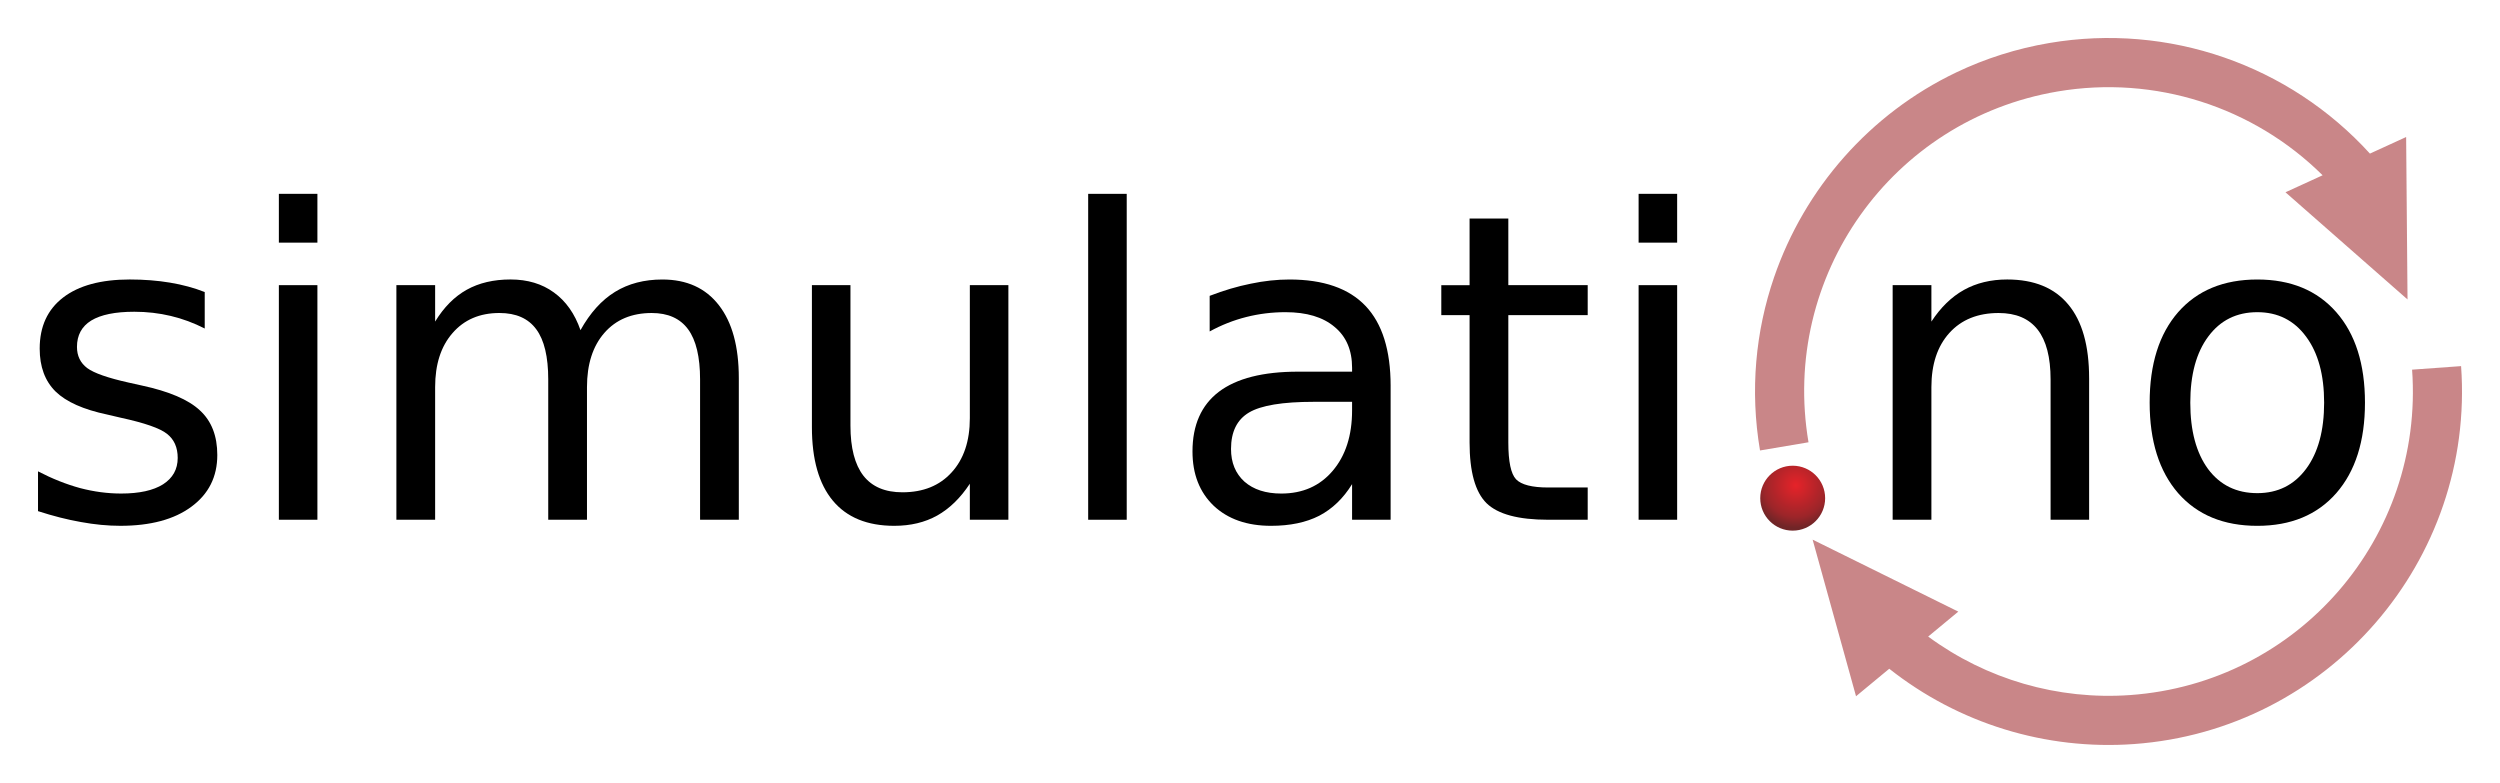
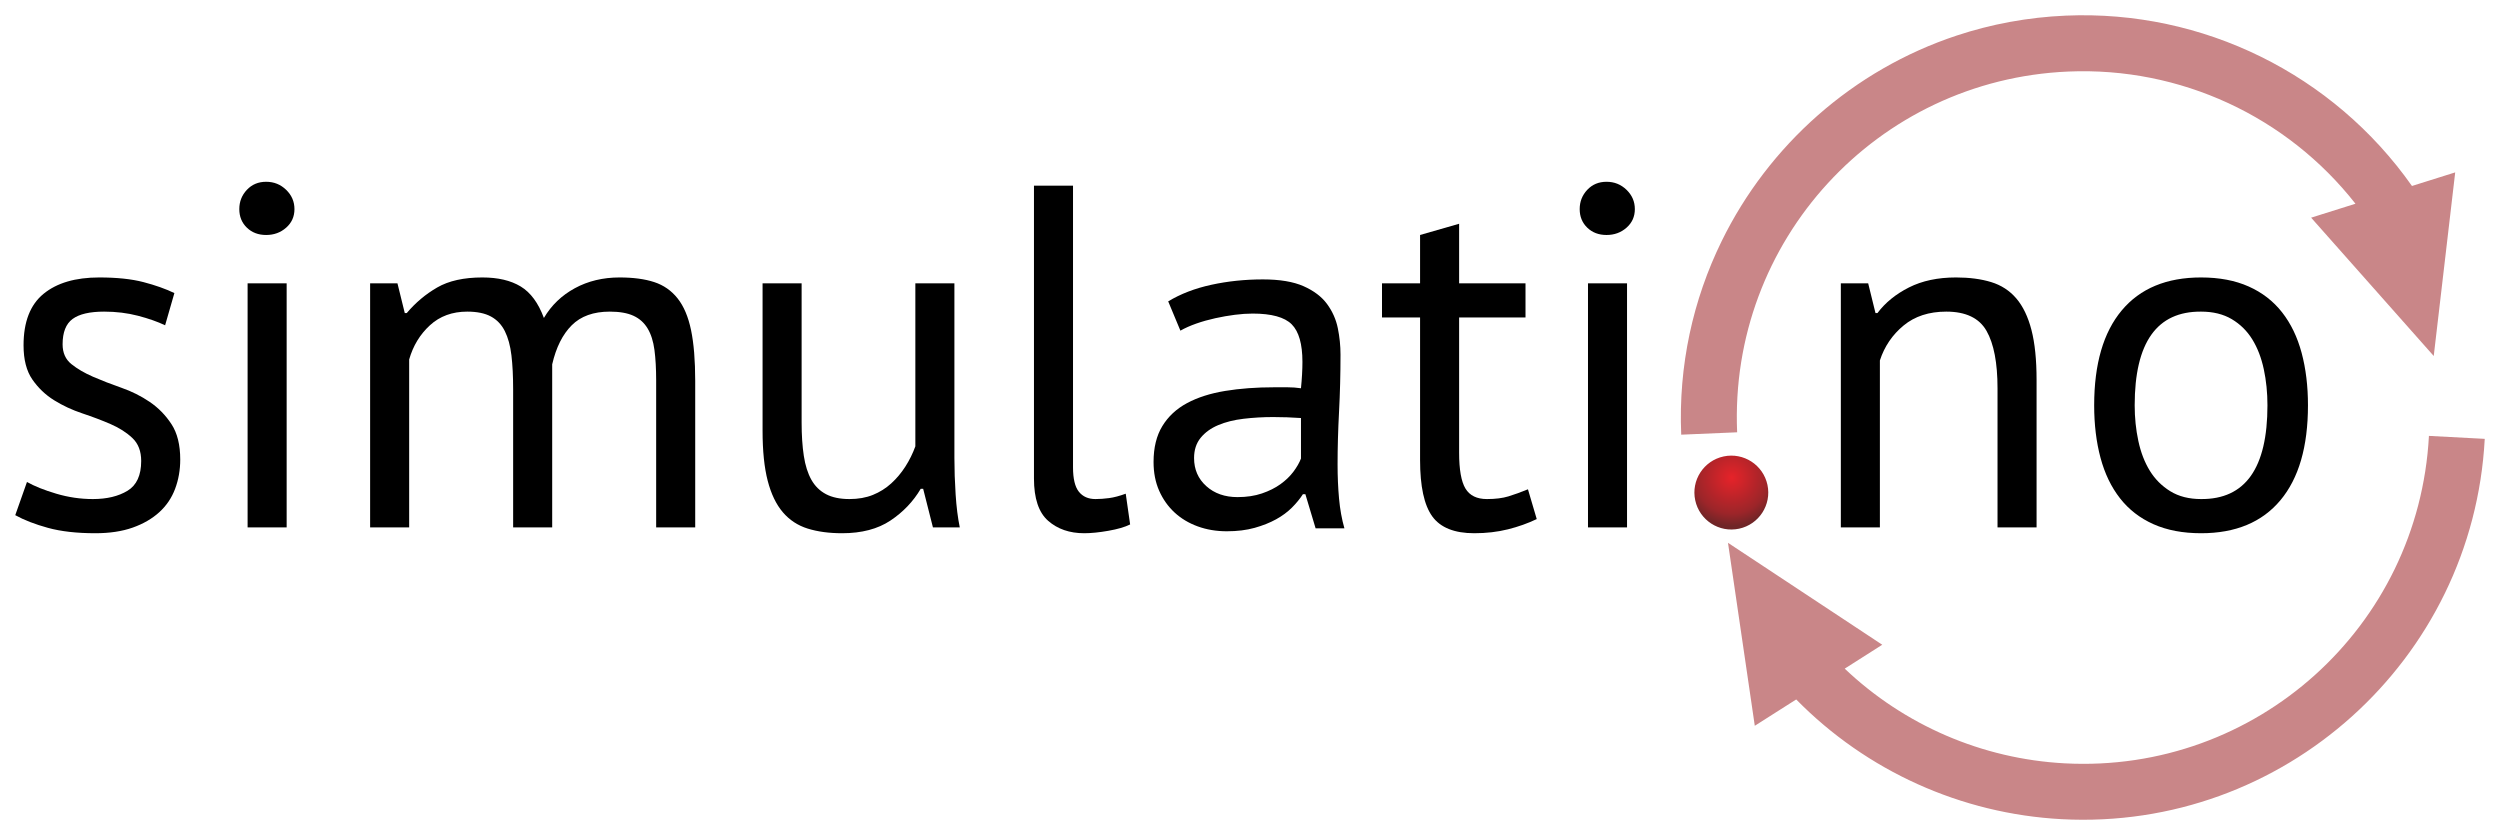
- <svg xmlns="http://www.w3.org/2000/svg" width="65.794mm" height="20.606mm" viewBox="0 0 233.127 73.012" id="svg2" version="1.1">
+ <svg xmlns="http://www.w3.org/2000/svg" version="1.1" x="0" y="0" width="163.893" height="54.741" viewBox="0 0 163.893 54.741" id="svg2">
  <defs id="defs4">
-     <marker orient="auto" refY="0" refX="0" id="Arrow2Lend" style="overflow:visible">
-       <path id="path4213" style="fill:#bd0000;fill-opacity:1;fill-rule:evenodd;stroke:#bd0000;stroke-width:0.625;stroke-linejoin:round;stroke-opacity:1" d="M 8.719,4.034 -2.207,0.016 8.719,-4.002 c -1.745,2.372 -1.735,5.617 0,8.035 z" transform="matrix(-1.1,0,0,-1.1,-1.1,0)" />
-     </marker>
-     <marker orient="auto" refY="0" refX="0" id="Arrow1Lend" style="overflow:visible">
-       <path id="path4195" d="M 0,0 5,-5 -12.5,0 5,5 0,0 Z" style="fill:#000000;fill-opacity:1;fill-rule:evenodd;stroke:#000000;stroke-width:1pt;stroke-opacity:1" transform="matrix(-0.8,0,0,-0.8,-10,0)" />
-     </marker>
-     <marker orient="auto" refY="0" refX="0" id="Arrow2Lstart" style="overflow:visible">
-       <path id="path4210" style="fill:#bd0000;fill-opacity:1;fill-rule:evenodd;stroke:#bd0000;stroke-width:0.625;stroke-linejoin:round;stroke-opacity:1" d="M 8.719,4.034 -2.207,0.016 8.719,-4.002 c -1.745,2.372 -1.735,5.617 0,8.035 z" transform="matrix(1.1,0,0,1.1,1.1,0)" />
-     </marker>
-     <radialGradient fx="0" fy="0" cx="0" cy="0" r="1" gradientUnits="userSpaceOnUse" gradientTransform="matrix(21.80627,0,0,21.80627,539.6699,-334.9771)" spreadMethod="pad" id="radialGradient3345">
-       <stop style="stop-opacity:1;stop-color:#e62329" offset="0" id="stop3347" />
-       <stop style="stop-opacity:1;stop-color:#9c2529" offset="0.527" id="stop3349" />
-       <stop style="stop-opacity:1;stop-color:#9c2529" offset="0.527" id="stop3351" />
-       <stop style="stop-opacity:1;stop-color:#702527" offset="0.705" id="stop3353" />
-       <stop style="stop-opacity:1;stop-color:#702527" offset="1" id="stop3355" />
+     <radialGradient id="Gradient_1" gradientUnits="userSpaceOnUse" cx="-6.2" cy="6.056" r="1" gradientTransform="matrix(4.407,-0.941,0.941,4.407,136.5,-0.246)">
+       <stop offset="0" stop-color="#E62329" id="stop7" />
+       <stop offset="0.527" stop-color="#9C2529" id="stop9" />
+       <stop offset="0.527" stop-color="#9C2529" id="stop11" />
+       <stop offset="0.705" stop-color="#702527" id="stop13" />
+       <stop offset="1" stop-color="#702527" id="stop15" />
    </radialGradient>
  </defs>
-   <g id="layer1" transform="translate(-183.4826,-211.7454)">
-     <g style="font-style:normal;font-weight:normal;font-size:40px;line-height:125%;font-family:Sans;letter-spacing:0px;word-spacing:0px;fill:#000000;fill-opacity:1;stroke:none;stroke-width:1px;stroke-linecap:butt;stroke-linejoin:miter;stroke-opacity:1" id="text3336">
-       <path d="m 202.573,238.981 0,3.398 q -1.523,-0.781 -3.164,-1.172 -1.641,-0.391 -3.398,-0.391 -2.676,0 -4.023,0.82 -1.328,0.82 -1.328,2.461 0,1.25 0.957,1.973 0.957,0.703 3.848,1.348 l 1.23,0.274 q 3.828,0.82 5.43,2.324 1.621,1.484 1.621,4.16 0,3.047 -2.422,4.824 -2.402,1.777 -6.621,1.777 -1.758,0 -3.672,-0.352 -1.895,-0.332 -4.004,-1.016 l 0,-3.711 q 1.992,1.035 3.926,1.562 1.934,0.508 3.828,0.508 2.539,0 3.906,-0.859 1.367,-0.879 1.367,-2.461 0,-1.465 -0.996,-2.246 -0.977,-0.781 -4.316,-1.504 l -1.25,-0.293 q -3.34,-0.703 -4.824,-2.148 -1.484,-1.465 -1.484,-4.004 0,-3.086 2.188,-4.766 2.188,-1.68 6.211,-1.68 1.992,0 3.75,0.293 1.758,0.293 3.242,0.879 z" id="path3359" />
-       <path d="m 209.487,238.336 3.594,0 0,21.875 -3.594,0 0,-21.875 z m 0,-8.516 3.594,0 0,4.551 -3.594,0 0,-4.551 z" id="path3361" />
-       <path d="m 237.612,242.535 q 1.348,-2.422 3.223,-3.574 1.875,-1.152 4.414,-1.152 3.418,0 5.274,2.402 1.855,2.383 1.855,6.797 l 0,13.203 -3.613,0 0,-13.086 q 0,-3.145 -1.113,-4.668 -1.113,-1.524 -3.398,-1.524 -2.793,0 -4.414,1.855 -1.621,1.855 -1.621,5.059 l 0,12.363 -3.613,0 0,-13.086 q 0,-3.164 -1.113,-4.668 -1.113,-1.524 -3.438,-1.524 -2.754,0 -4.375,1.875 -1.621,1.855 -1.621,5.039 l 0,12.363 -3.613,0 0,-21.875 3.613,0 0,3.398 q 1.23,-2.012 2.949,-2.969 1.719,-0.957 4.082,-0.957 2.383,0 4.043,1.211 1.68,1.211 2.481,3.516 z" id="path3363" />
-       <path d="m 259.194,251.578 0,-13.242 3.594,0 0,13.105 q 0,3.105 1.211,4.668 1.211,1.543 3.633,1.543 2.91,0 4.59,-1.855 1.699,-1.855 1.699,-5.059 l 0,-12.402 3.594,0 0,21.875 -3.594,0 0,-3.359 q -1.309,1.992 -3.047,2.969 -1.719,0.957 -4.004,0.957 -3.769,0 -5.723,-2.344 -1.953,-2.344 -1.953,-6.855 z m 9.043,-13.77 0,0 z" id="path3365" />
-       <path d="m 284.956,229.821 3.594,0 0,30.391 -3.594,0 0,-30.391 z" id="path3367" />
-       <path d="m 305.991,249.215 q -4.356,0 -6.035,0.996 -1.68,0.996 -1.68,3.398 0,1.914 1.25,3.047 1.27,1.113 3.438,1.113 2.988,0 4.785,-2.109 1.816,-2.129 1.816,-5.644 l 0,-0.801 -3.574,0 z m 7.168,-1.484 0,12.48 -3.594,0 0,-3.32 q -1.23,1.992 -3.066,2.949 -1.836,0.938 -4.492,0.938 -3.359,0 -5.351,-1.875 -1.973,-1.895 -1.973,-5.059 0,-3.691 2.461,-5.566 2.48,-1.875 7.383,-1.875 l 5.039,0 0,-0.352 q 0,-2.48 -1.641,-3.828 -1.621,-1.367 -4.57,-1.367 -1.875,0 -3.652,0.449 -1.777,0.449 -3.418,1.348 l 0,-3.32 q 1.973,-0.762 3.828,-1.133 1.855,-0.391 3.613,-0.391 4.746,0 7.09,2.461 2.344,2.461 2.344,7.461 z" id="path3369" />
-       <path d="m 324.135,232.125 0,6.211 7.402,0 0,2.793 -7.402,0 0,11.875 q 0,2.676 0.723,3.438 0.742,0.762 2.988,0.762 l 3.691,0 0,3.008 -3.691,0 q -4.16,0 -5.742,-1.543 -1.582,-1.562 -1.582,-5.664 l 0,-11.875 -2.637,0 0,-2.793 2.637,0 0,-6.211 3.613,0 z" id="path3371" />
-       <path d="m 336.284,238.336 3.594,0 0,21.875 -3.594,0 0,-21.875 z m 0,-8.516 3.594,0 0,4.551 -3.594,0 0,-4.551 z" id="path3373" />
-       <path d="m 378.295,247.008 0,13.203 -3.594,0 0,-13.086 q 0,-3.106 -1.211,-4.649 -1.211,-1.543 -3.633,-1.543 -2.91,0 -4.59,1.855 -1.68,1.855 -1.68,5.059 l 0,12.363 -3.613,0 0,-21.875 3.613,0 0,3.398 q 1.289,-1.973 3.027,-2.949 1.758,-0.977 4.043,-0.977 3.769,0 5.703,2.344 1.934,2.324 1.934,6.856 z" id="path3375" />
-       <path d="m 393.979,240.856 q -2.891,0 -4.57,2.266 -1.68,2.246 -1.68,6.172 0,3.926 1.66,6.191 1.68,2.246 4.59,2.246 2.871,0 4.551,-2.266 1.68,-2.266 1.68,-6.172 0,-3.887 -1.68,-6.152 -1.68,-2.285 -4.551,-2.285 z m 0,-3.047 q 4.688,0 7.363,3.047 2.676,3.047 2.676,8.438 0,5.371 -2.676,8.438 -2.676,3.047 -7.363,3.047 -4.707,0 -7.383,-3.047 -2.656,-3.066 -2.656,-8.438 0,-5.391 2.656,-8.438 2.676,-3.047 7.383,-3.047 z" id="path3377" />
-     </g>
-     <g id="g3333" transform="matrix(0.2583169,0,0,0.2583169,211.5317,343.5366)">
-       <g id="g3335">
-         <g id="g3341">
-           <g id="g3343">
-             <path d="m 526.854,-330.354 c 0,-6.473 5.244,-11.721 11.713,-11.721 6.469,0 11.713,5.248 11.713,11.721 0,6.473 -5.244,11.72 -11.713,11.72 -6.469,0 -11.713,-5.247 -11.713,-11.72 z" style="fill:url(#radialGradient3345);stroke:none" id="path3357" />
-           </g>
+   <g id="g3513">
+     <path d="m 9.256,30.221 q 0,-0.96 -0.576,-1.504 -0.576,-0.544 -1.424,-0.912 -0.848,-0.368 -1.856,-0.704 -1.008,-0.336 -1.856,-0.864 -0.848,-0.528 -1.424,-1.36 -0.576,-0.832 -0.576,-2.24 0,-2.304 1.312,-3.376 1.312,-1.072 3.648,-1.072 1.728,0 2.896,0.304 1.168,0.304 2.032,0.72 l -0.608,2.112 q -0.736,-0.352 -1.776,-0.624 -1.04,-0.272 -2.224,-0.272 -1.408,0 -2.064,0.48 -0.656,0.48 -0.656,1.664 0,0.832 0.576,1.296 0.576,0.464 1.424,0.832 0.848,0.368 1.856,0.72 1.008,0.352 1.856,0.928 0.848,0.576 1.424,1.456 0.576,0.88 0.576,2.32 0,1.024 -0.336,1.92 -0.336,0.896 -1.04,1.536 -0.704,0.64 -1.744,1.008 -1.04,0.368 -2.448,0.368 -1.824,0 -3.104,-0.352 -1.28,-0.352 -2.144,-0.832 l 0.768,-2.176 q 0.736,0.416 1.92,0.768 1.184,0.352 2.4,0.352 1.376,0 2.272,-0.544 0.896,-0.544 0.896,-1.952 z" id="path18" style="fill:#000000" />
+     <path d="m 16.232,18.573 2.56,0 0,16 -2.56,0 z m -0.544,-4.864 q 0,-0.736 0.496,-1.264 0.496,-0.528 1.264,-0.528 0.768,0 1.312,0.528 0.544,0.528 0.544,1.264 0,0.736 -0.544,1.216 -0.544,0.48 -1.312,0.48 -0.768,0 -1.264,-0.48 -0.496,-0.48 -0.496,-1.216 z" id="path20" style="fill:#000000" />
+     <path d="m 33.64,34.573 0,-9.056 q 0,-1.28 -0.112,-2.224 -0.112,-0.944 -0.432,-1.584 -0.32,-0.64 -0.912,-0.96 -0.592,-0.32 -1.552,-0.32 -1.472,0 -2.448,0.896 -0.976,0.896 -1.36,2.24 l 0,11.008 -2.56,0 0,-16 1.792,0 0.48,1.952 0.128,0 q 0.864,-1.024 2,-1.68 1.136,-0.656 2.96,-0.656 1.536,0 2.512,0.592 0.976,0.592 1.52,2.064 0.736,-1.248 2.032,-1.952 1.296,-0.704 2.928,-0.704 1.344,0 2.272,0.304 0.928,0.304 1.536,1.072 0.608,0.768 0.88,2.08 0.272,1.312 0.272,3.328 l 0,9.6 -2.56,0 0,-9.632 q 0,-1.152 -0.112,-2 -0.112,-0.848 -0.448,-1.408 -0.336,-0.56 -0.928,-0.832 -0.592,-0.272 -1.552,-0.272 -1.6,0 -2.496,0.896 -0.896,0.896 -1.28,2.56 l 0,10.688 z" id="path22" style="fill:#000000" />
+     <path d="m 52.552,18.573 0,9.12 q 0,1.248 0.144,2.192 0.144,0.944 0.496,1.568 0.352,0.624 0.96,0.944 0.608,0.32 1.536,0.32 0.864,0 1.536,-0.272 0.672,-0.272 1.2,-0.752 0.528,-0.48 0.928,-1.104 0.4,-0.624 0.656,-1.328 l 0,-10.688 2.56,0 0,11.456 q 0,1.152 0.08,2.384 0.08,1.232 0.272,2.16 l -1.76,0 -0.64,-2.528 -0.16,0 q -0.736,1.248 -1.984,2.08 -1.248,0.832 -3.168,0.832 -1.28,0 -2.256,-0.304 -0.976,-0.304 -1.632,-1.072 -0.656,-0.768 -0.992,-2.064 -0.336,-1.296 -0.336,-3.28 l 0,-9.664 z" id="path24" style="fill:#000000" />
+     <path d="m 70.344,30.637 q 0,1.12 0.384,1.6 0.384,0.48 1.088,0.48 0.416,0 0.896,-0.064 0.48,-0.064 1.088,-0.288 l 0.288,2.016 q -0.512,0.256 -1.424,0.416 -0.912,0.16 -1.584,0.16 -1.44,0 -2.368,-0.816 -0.928,-0.816 -0.928,-2.768 l 0,-19.2 2.56,0 z" id="path26" style="fill:#000000" />
+     <path d="m 76.584,19.757 q 1.216,-0.736 2.832,-1.088 1.616,-0.352 3.376,-0.352 1.664,0 2.672,0.448 1.008,0.448 1.536,1.168 0.528,0.72 0.704,1.584 0.176,0.864 0.176,1.728 0,1.92 -0.096,3.744 -0.096,1.824 -0.096,3.456 0,1.184 0.096,2.24 0.096,1.056 0.352,1.952 l -1.888,0 -0.672,-2.24 -0.16,0 q -0.288,0.448 -0.72,0.88 -0.432,0.432 -1.04,0.768 -0.608,0.336 -1.408,0.56 -0.8,0.224 -1.824,0.224 -1.024,0 -1.904,-0.32 -0.88,-0.32 -1.52,-0.912 -0.64,-0.592 -1.008,-1.424 -0.368,-0.832 -0.368,-1.888 0,-1.408 0.576,-2.352 0.576,-0.944 1.616,-1.504 1.04,-0.56 2.496,-0.8 1.456,-0.24 3.216,-0.24 0.448,0 0.88,0 0.432,0 0.88,0.064 0.096,-0.96 0.096,-1.728 0,-1.76 -0.704,-2.464 -0.704,-0.704 -2.56,-0.704 -0.544,0 -1.168,0.08 -0.624,0.08 -1.28,0.224 -0.656,0.144 -1.248,0.352 -0.592,0.208 -1.04,0.464 z m 4.544,12.832 q 0.896,0 1.6,-0.24 0.704,-0.24 1.216,-0.608 0.512,-0.368 0.848,-0.816 0.336,-0.448 0.496,-0.864 l 0,-2.656 q -0.448,-0.032 -0.912,-0.048 -0.464,-0.016 -0.912,-0.016 -0.992,0 -1.936,0.112 -0.944,0.112 -1.664,0.416 -0.72,0.304 -1.152,0.832 -0.432,0.528 -0.432,1.328 0,1.12 0.8,1.84 0.8,0.72 2.048,0.72 z" id="path28" style="fill:#000000" />
+     <path d="m 90.6,18.573 2.496,0 0,-3.168 2.56,-0.736 0,3.904 4.352,0 0,2.24 -4.352,0 0,8.864 q 0,1.664 0.416,2.352 0.416,0.688 1.408,0.688 0.832,0 1.408,-0.176 0.576,-0.176 1.28,-0.464 l 0.576,1.952 q -0.864,0.416 -1.888,0.672 -1.024,0.256 -2.208,0.256 -1.952,0 -2.752,-1.104 -0.8,-1.104 -0.8,-3.696 l 0,-9.344 -2.496,0 z" id="path30" style="fill:#000000" />
+     <path d="m 104.104,18.573 2.56,0 0,16 -2.56,0 z m -0.544,-4.864 q 0,-0.736 0.496,-1.264 0.496,-0.528 1.264,-0.528 0.768,0 1.312,0.528 0.544,0.528 0.544,1.264 0,0.736 -0.544,1.216 -0.544,0.48 -1.312,0.48 -0.768,0 -1.264,-0.48 -0.496,-0.48 -0.496,-1.216 z" id="path32" style="fill:#000000" />
+     <path d="m 130.952,34.573 0,-9.12 q 0,-2.496 -0.72,-3.76 -0.72,-1.264 -2.64,-1.264 -1.696,0 -2.8,0.912 -1.104,0.912 -1.552,2.288 l 0,10.944 -2.56,0 0,-16 1.792,0 0.48,1.952 0.128,0 q 0.768,-1.024 2.064,-1.68 1.296,-0.656 3.088,-0.656 1.312,0 2.304,0.304 0.992,0.304 1.648,1.072 0.656,0.768 0.992,2.064 0.336,1.296 0.336,3.28 l 0,9.664 z" id="path34" style="fill:#000000" />
+     <path d="m 137.288,26.573 q 0,-4.064 1.808,-6.224 1.808,-2.16 5.2,-2.16 1.792,0 3.12,0.592 1.328,0.592 2.192,1.696 0.864,1.104 1.28,2.656 0.416,1.552 0.416,3.44 0,4.064 -1.808,6.224 -1.808,2.16 -5.2,2.16 -1.792,0 -3.12,-0.592 -1.328,-0.592 -2.192,-1.696 -0.864,-1.104 -1.28,-2.656 -0.416,-1.552 -0.416,-3.44 z m 2.656,0 q 0,1.216 0.24,2.336 0.24,1.12 0.752,1.952 0.512,0.832 1.344,1.344 0.832,0.512 2.016,0.512 4.352,0.032 4.352,-6.144 0,-1.248 -0.24,-2.368 -0.24,-1.12 -0.752,-1.952 -0.512,-0.832 -1.344,-1.328 -0.832,-0.496 -2.016,-0.496 -4.352,-0.032 -4.352,6.144 z" id="path36" style="fill:#000000" />
+     <g transform="translate(-1.348,-0.9638901)" id="g38">
+       <path d="m 112.482,33.76 c -0.279,-1.308 0.555,-2.594 1.862,-2.873 1.307,-0.279 2.593,0.555 2.873,1.863 0.279,1.308 -0.555,2.595 -1.862,2.874 -1.307,0.279 -2.594,-0.555 -2.873,-1.864 z" id="path3357" style="fill:url(#Gradient_1)" />
+       <g id="layer1-9" style="opacity:0.556">
+         <g id="g2997">
+           <path d="m 129.619,3.296 c -6.788,2.25 -12.32,7.178 -15.406,13.481 -1.87,3.819 -2.843,8.143 -2.649,12.683 l 3.666,-0.156 c -0.537,-12.548 9.161,-23.113 21.71,-23.65 7.343,-0.315 14.334,2.941 18.826,8.666 l -2.907,0.914 8.038,9.068 1.407,-12.037 -2.834,0.891 C 154.313,5.828 145.768,1.604 136.784,1.988 c -2.497,0.107 -4.902,0.559 -7.165,1.308 z" id="path2995" style="fill:#9e2529" />
+           <path d="m 114.63,36.549 1.757,11.995 2.715,-1.726 c 4.606,4.687 10.812,7.497 17.404,7.849 14.521,0.773 26.962,-10.412 27.735,-24.933 l -3.659,-0.194 c -0.668,12.542 -11.335,22.134 -23.877,21.466 -5.414,-0.288 -10.522,-2.504 -14.423,-6.208 l 2.461,-1.566 -10.113,-6.683 z" id="path3036" style="fill:#9e2529" />
        </g>
-       </g>
-     </g>
-     <g id="layer1-9" transform="matrix(1.490811,-0.6828392,0.6828393,1.490811,-382.4348,-1194.847)" style="opacity:0.556;fill:#9e2529;fill-opacity:1">
-       <g id="g3016" transform="matrix(-1,0,0,1,502.6995,6.612037e-6)" style="fill:#9e2529;fill-opacity:1" />
-       <g id="g2997" transform="matrix(0.0658593,-0.0658593,0.0658593,0.0658593,-13.001,958.1981)" style="fill:#9e2529;fill-opacity:1">
-         <path d="M 246.594,40.156 C 188.069,41.06 132.782,65.962 93.219,107.594 69.241,132.825 51.032,164.2 41.406,200.125 l 29,7.781 C 97.013,108.607 198.669,49.924 297.969,76.531 356.073,92.1 402.668,134.677 423.688,190.406 l -24.938,0 40.5,90.531 40.531,-90.531 -24.312,0 C 433.187,120.53 376.839,66.579 305.75,47.531 285.991,42.237 266.102,39.855 246.594,40.156 Z" id="path2995" style="fill:#9e2529;fill-opacity:1;stroke:none" transform="matrix(0.7071068,0.7071068,-0.7071068,0.7071068,260.3343,438.6611)" />
-         <path d="m 47.938,263 -15.719,97.969 25.438,-6.812 c 24.454,47.899 66.01,85.076 116.625,104 111.479,41.68 236.07,-15.115 277.75,-126.594 l -28.094,-10.5 c -36.002,96.292 -142.833,145.002 -239.125,109 -41.561,-15.539 -76.006,-45.382 -97.375,-83.875 L 110.5,340 47.938,263 Z" id="path3036" style="fill:#9e2529;fill-opacity:1;stroke:none" transform="matrix(0.7071068,0.7071068,-0.7071068,0.7071068,260.3343,438.6611)" />
      </g>
    </g>
  </g>
</svg>
